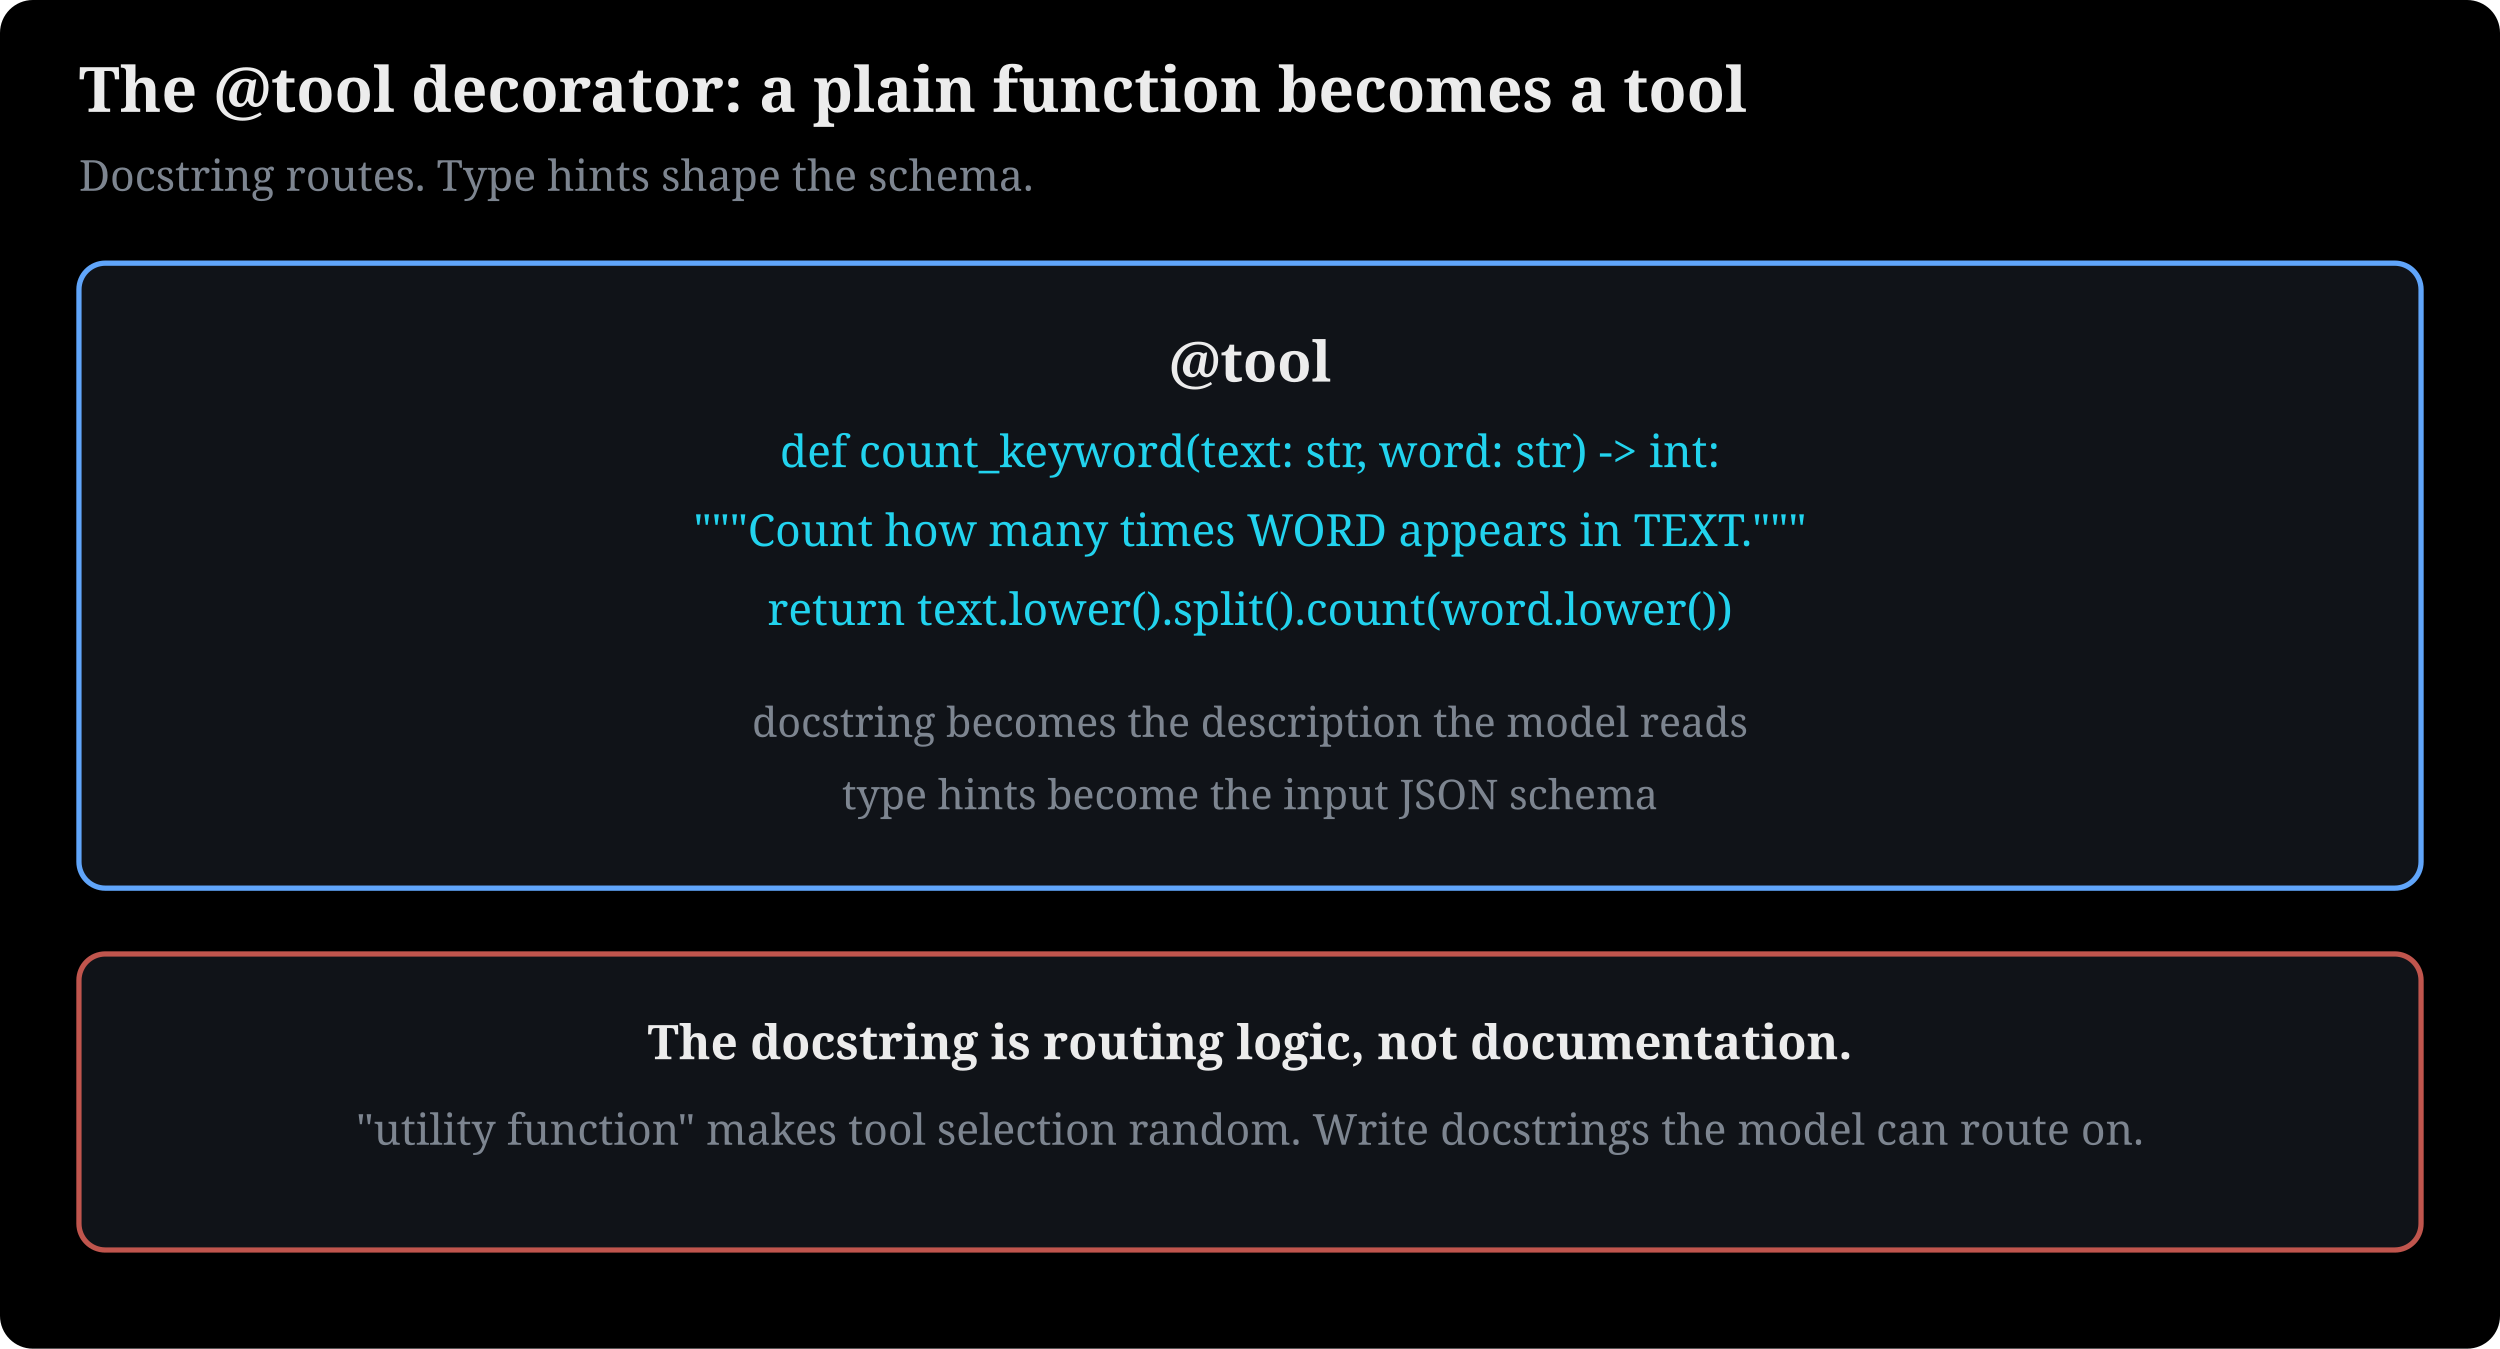
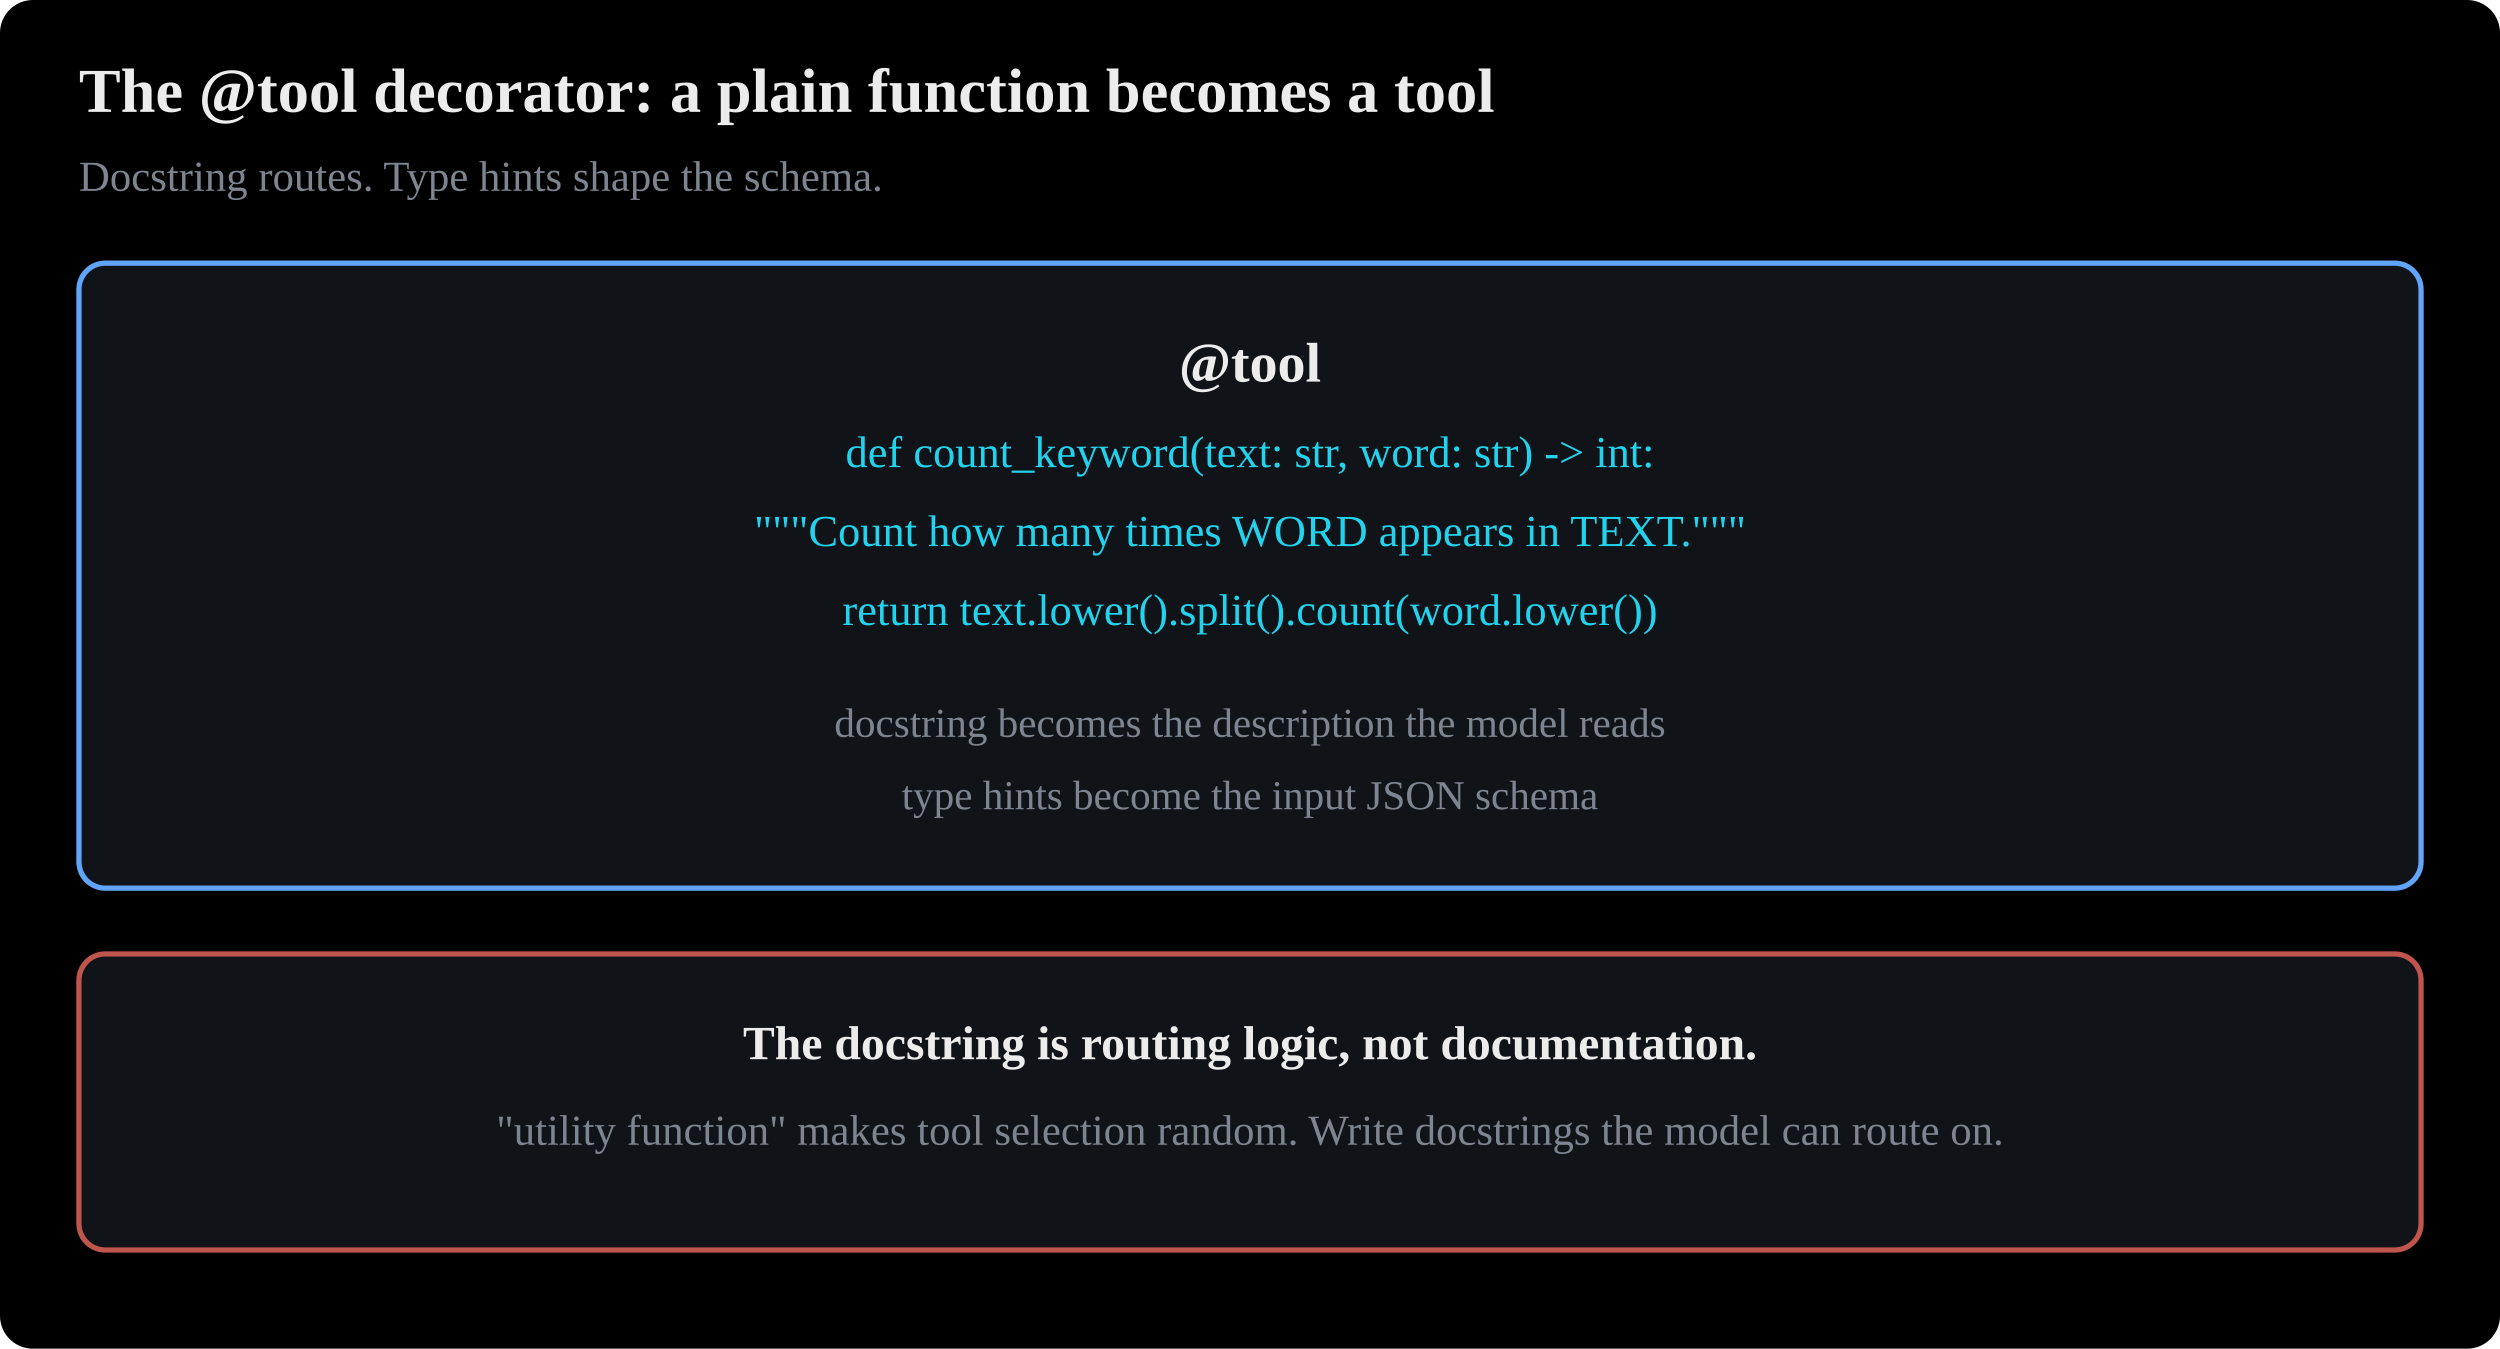
- <svg xmlns="http://www.w3.org/2000/svg" viewBox="0 0 760 410" width="100%" style="max-width:780px" font-family="Charis SIL, Georgia, serif" role="img" aria-label="Strands tool anatomy: the docstring becomes the tool description and type hints become the input schema">
+ <svg xmlns="http://www.w3.org/2000/svg" viewBox="0 0 760 410" width="100%" style="max-width:780px" font-family="Anthropic Sans, Inter, Source Sans 3, IBM Plex Sans, sans-serif" role="img" aria-label="Strands tool anatomy: the docstring becomes the tool description and type hints become the input schema">
  <rect x="0" y="0" width="760" height="410" fill="#000000" rx="10" />
  <defs>
    <marker id="ah" viewBox="0 0 10 10" refX="8" refY="5" markerWidth="7" markerHeight="7" orient="auto-start-reverse">
      <path d="M0,0 L10,5 L0,10 z" fill="#7d8590" />
    </marker>
  </defs>
  <text x="24" y="34" font-size="19" font-weight="bold" fill="#ececec">The @tool decorator: a plain function becomes a tool</text>
  <text x="24" y="58" font-size="13" fill="#7d8590">Docstring routes. Type hints shape the schema.</text>
  <rect x="24" y="80" width="712" height="190" rx="8" fill="#101318" stroke="#60a5fa" stroke-width="1.6" />
  <text x="380" y="116" text-anchor="middle" font-size="17" fill="#ececec" font-weight="bold">@tool</text>
  <text x="380" y="142" text-anchor="middle" font-size="13.5" fill="#22d3ee">def count_keyword(text: str, word: str) -&gt; int:</text>
  <text x="380" y="166" text-anchor="middle" font-size="13.5" fill="#22d3ee">"""Count how many times WORD appears in TEXT."""</text>
  <text x="380" y="190" text-anchor="middle" font-size="13.5" fill="#22d3ee">return text.lower().split().count(word.lower())</text>
  <text x="380" y="224" text-anchor="middle" font-size="12.5" fill="#7d8590">docstring becomes the description the model reads</text>
  <text x="380" y="246" text-anchor="middle" font-size="12.5" fill="#7d8590">type hints become the input JSON schema</text>
  <rect x="24" y="290" width="712" height="90" rx="8" fill="#101318" stroke="#c0554d" stroke-width="1.6" />
  <text x="380" y="322" text-anchor="middle" font-size="14.5" fill="#ececec" font-weight="bold">The docstring is routing logic, not documentation.</text>
  <text x="380" y="348" text-anchor="middle" font-size="13" fill="#7d8590">"utility function" makes tool selection random. Write docstrings the model can route on.</text>
</svg>
